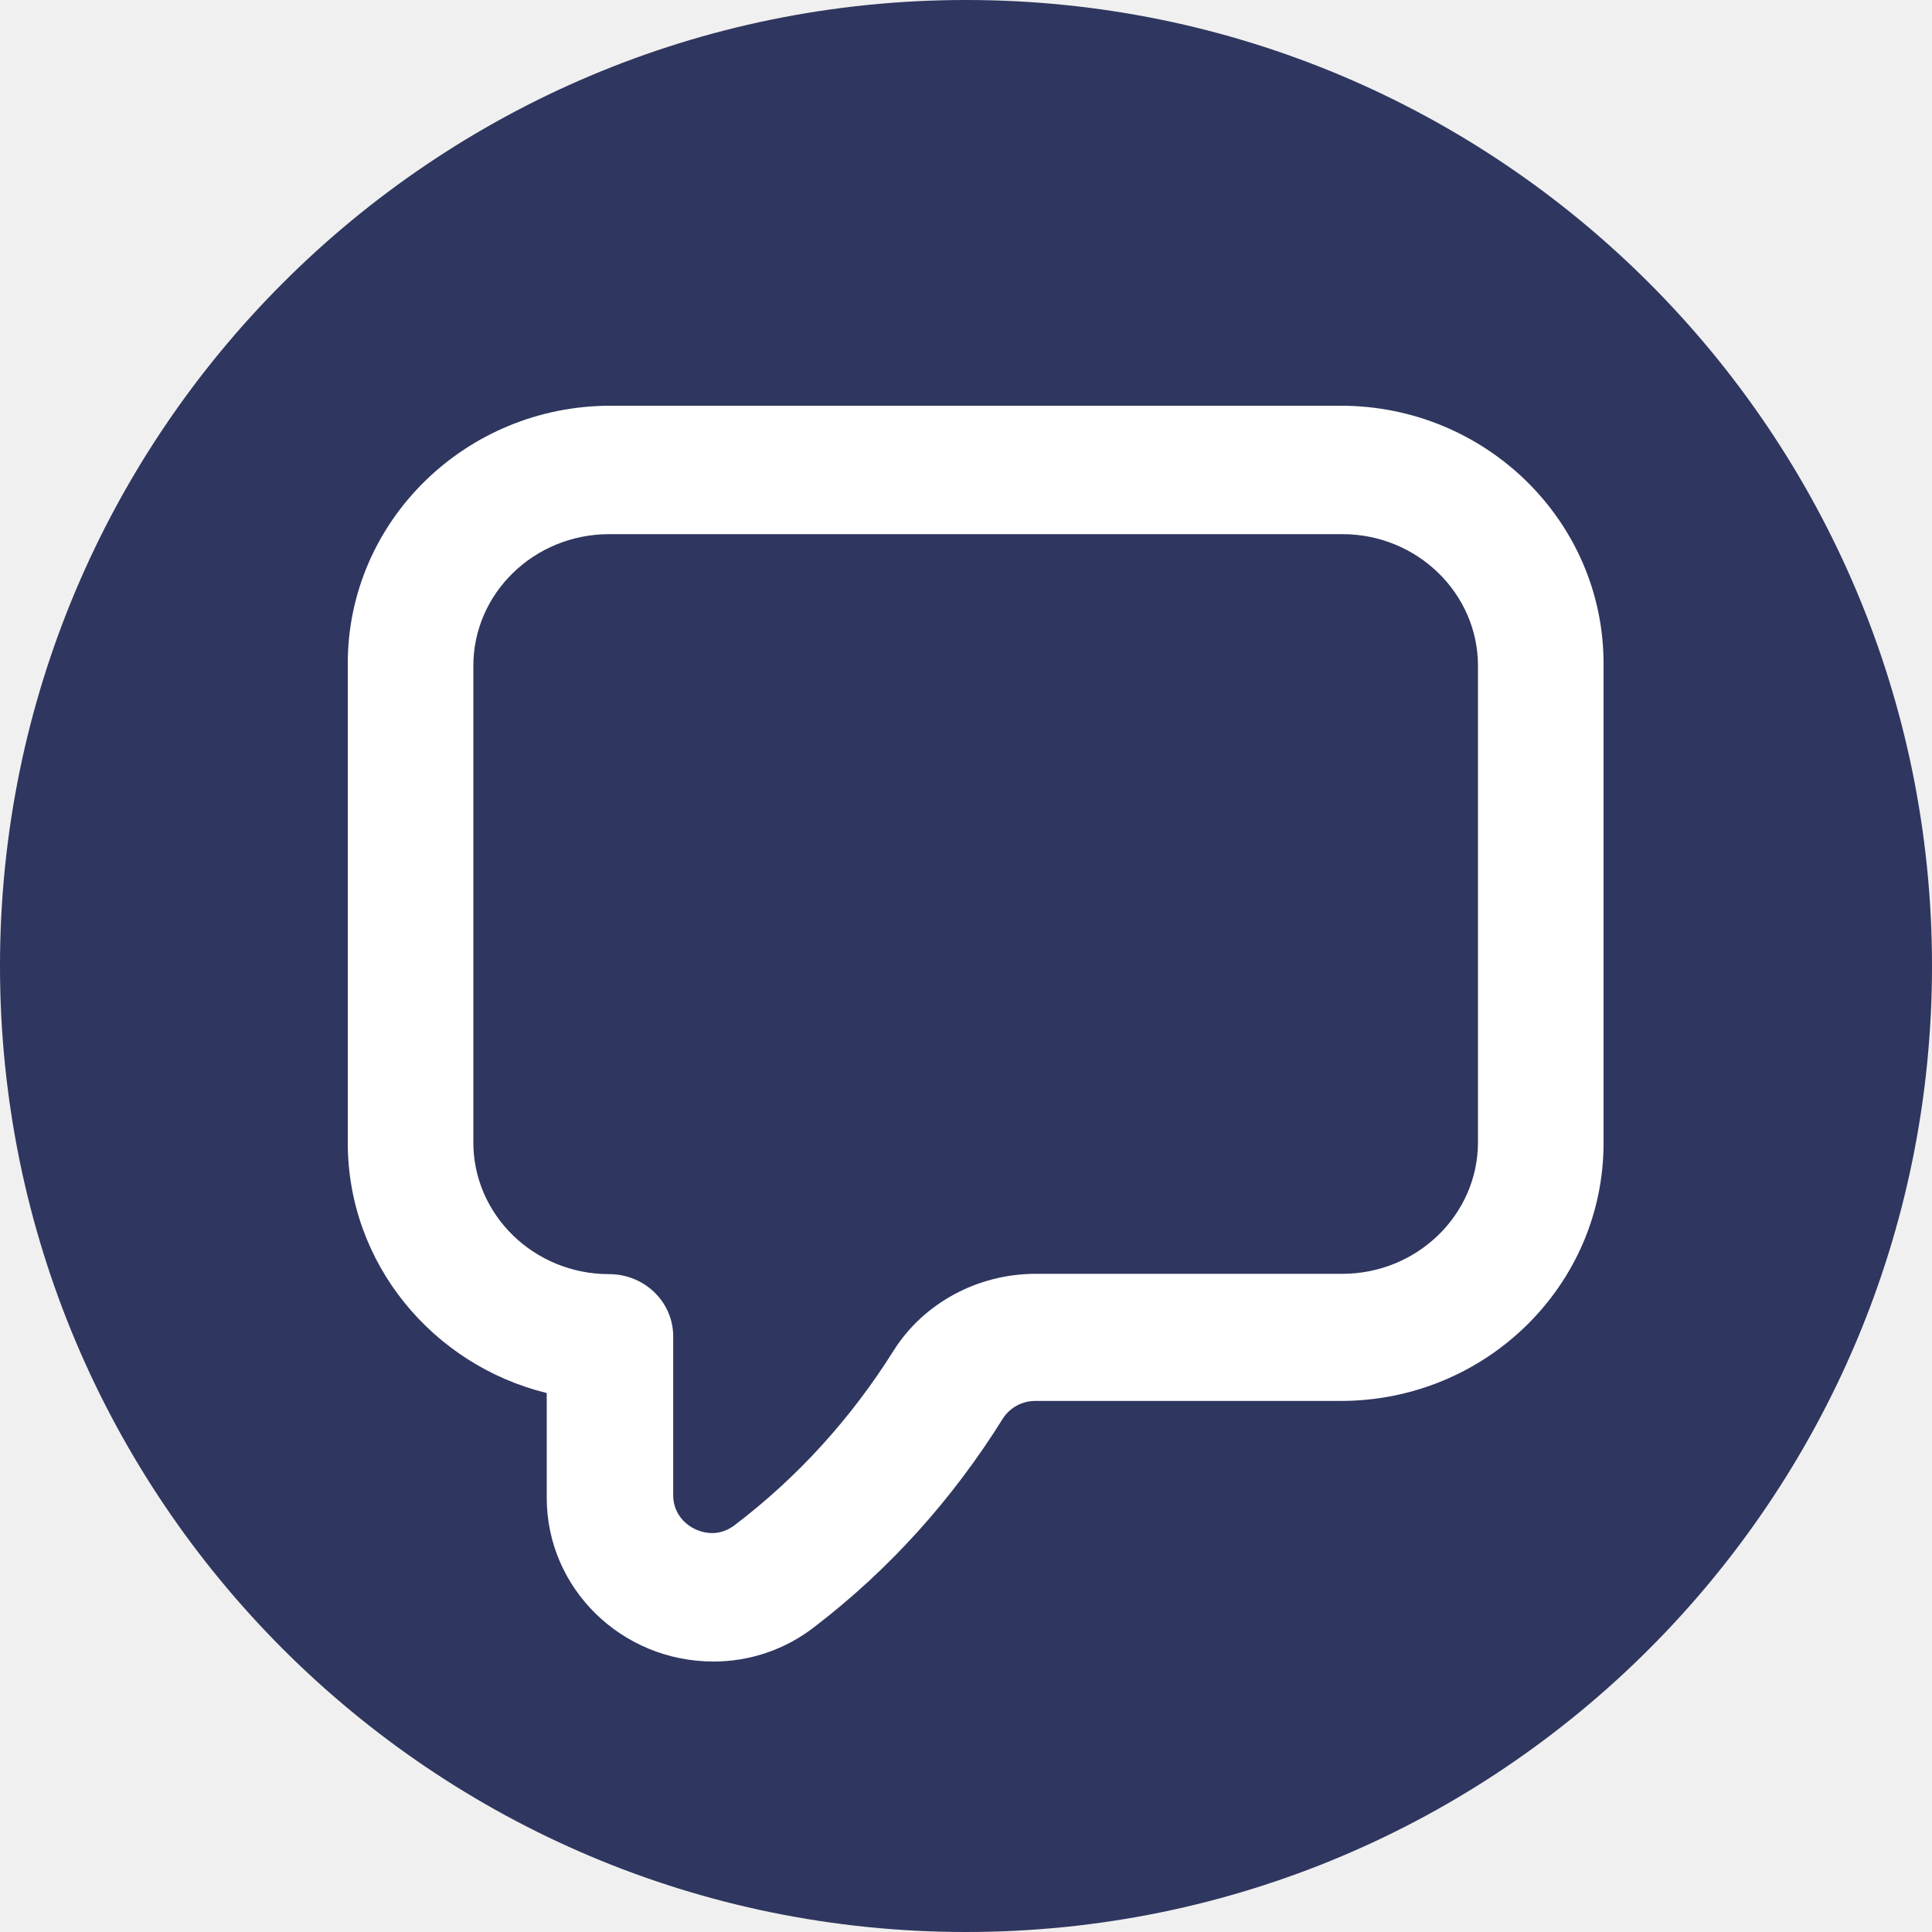
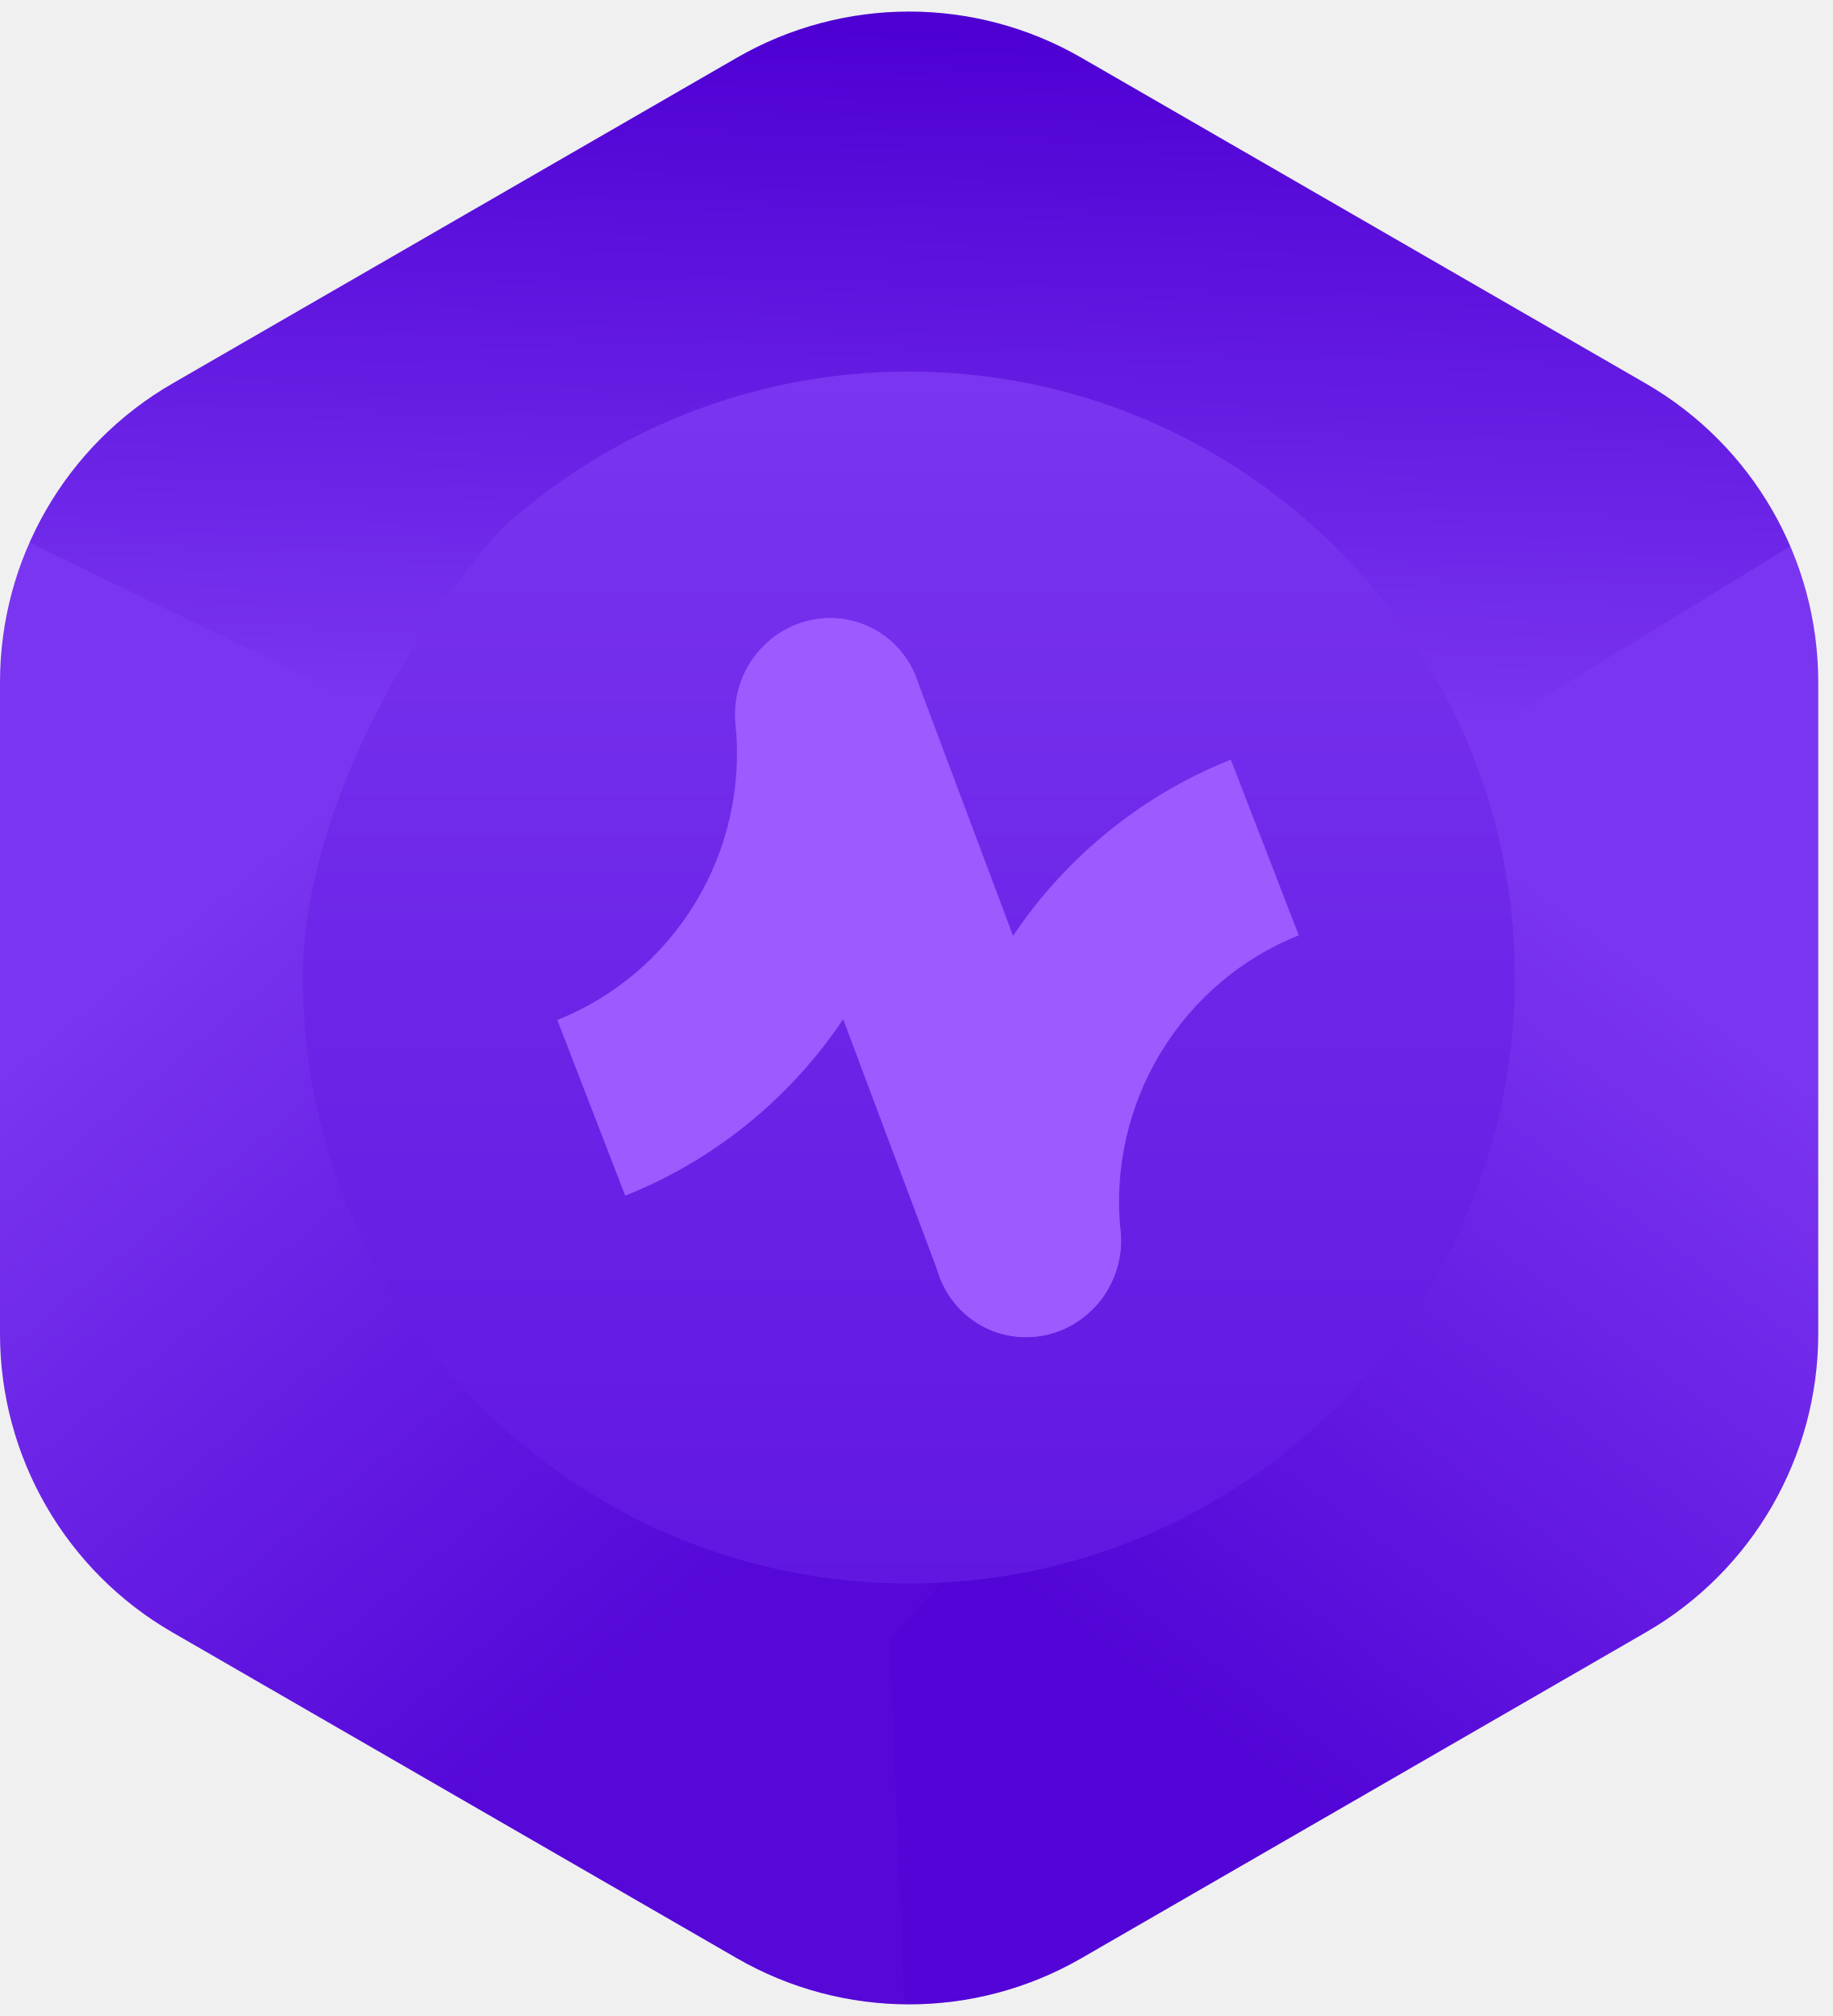
- <svg xmlns="http://www.w3.org/2000/svg" viewBox="0 0 100 100">
-   <rect fill="#2f365f" width="100" height="100" rx="50" />
-   <path fill="#ffffff" d="M36.929 86c-4.764 0-8.63-3.793-8.63-8.467v-5.43C22.395 70.655 18 65.398 18 59.15V34.346C18 26.981 24.096 21 31.603 21h37.794C76.904 21 83 26.98 83 34.346v24.82c0 7.366-6.096 13.346-13.603 13.346h-15.8a2 2 0 00-1.67.881c-2.614 4.203-5.902 7.854-9.769 10.813A8.473 8.473 0 0136.928 86zm-5.403-58.352c-3.868 0-7.026 3.05-7.026 6.819V59.13c0 3.754 3.142 6.819 7.026 6.819 1.836 0 3.319 1.439 3.319 3.222v8.226c0 1.205 1.048 1.955 2.014 1.955.42 0 .806-.14 1.16-.406 3.255-2.471 6.027-5.521 8.235-9.04 1.547-2.455 4.35-3.973 7.348-3.973h15.872c3.868 0 7.026-3.05 7.026-6.818V34.467c0-3.754-3.142-6.82-7.026-6.82H31.525z" />
+ <svg xmlns="http://www.w3.org/2000/svg" width="30" height="33" viewBox="0 0 30 33" fill="none">
+   <mask id="mask0_13247_81097" style="mask-type:alpha" maskUnits="userSpaceOnUse" x="0" y="0" width="30" height="33">
+     <path d="M12.059 0.946C13.805 -0.063 15.957 -0.063 17.703 0.946L26.94 6.278C28.686 7.287 29.762 9.15 29.762 11.167V21.832C29.762 23.849 28.686 25.712 26.94 26.72L17.703 32.053C15.957 33.062 13.805 33.062 12.059 32.053L2.822 26.72C1.076 25.712 0 23.849 0 21.832V11.167C0 9.15 1.076 7.287 2.822 6.278L12.059 0.946Z" fill="#C4C4C4" />
+   </mask>
+   <g mask="url(#mask0_13247_81097)">
+     <path d="M14.877 -0.965L31.189 8.453L22.934 12.898L19.524 11.038L16.424 11.348L8.675 8.558L6.815 11.038L5.885 12.278L4.025 11.038L-1.435 8.453L14.877 -0.965Z" fill="url(#paint0_linear_13247_81097)" />
+     <path d="M-0.129 8.587L6.199 11.655L9.919 20.645L9.919 20.955L11.159 22.505L16.738 26.844L14.88 34.583L-0.129 25.918L-0.129 8.587Z" fill="url(#paint1_linear_13247_81097)" />
+     <path d="M19.834 20.953L23.864 12.274L29.886 8.588L29.886 25.919L14.877 34.584L14.565 26.843L19.834 20.953Z" fill="url(#paint2_linear_13247_81097)" />
+     <path d="M14.876 6.082C12.312 6.082 9.974 7.056 8.213 8.653L9.643 20.961C10.034 21.141 12.276 21.891 12.707 21.891H15.806C16.354 21.891 20.146 20.723 20.146 21.271L19.836 19.969C19.836 20.517 19.392 20.961 18.844 20.961H10.909C10.361 20.961 9.917 20.517 9.917 19.969V15.167C9.917 14.736 9.823 14.311 9.643 13.92L8.213 8.653C6.616 10.414 4.957 13.437 4.957 16.001C4.957 21.48 9.398 25.921 14.876 25.921C20.355 25.921 24.796 21.48 24.796 16.001C24.796 10.523 20.355 6.082 14.876 6.082Z" fill="url(#paint3_linear_13247_81097)" />
+     <path d="M13.038 10.222C13.257 10.137 13.492 10.104 13.724 10.125C13.956 10.146 14.179 10.22 14.377 10.341C14.575 10.463 14.743 10.629 14.867 10.827C14.991 11.025 15.069 11.25 15.094 11.485C15.274 13.175 14.895 14.886 14.015 16.349C13.135 17.813 11.806 18.947 10.234 19.572L9.122 16.696C10.061 16.323 10.856 15.646 11.384 14.774C11.911 13.9 12.142 12.88 12.04 11.869C12.003 11.524 12.081 11.175 12.261 10.876C12.442 10.578 12.714 10.348 13.036 10.222L13.038 10.222Z" fill="#9C5AFF" />
+     <path d="M13.026 10.226C12.646 10.377 12.339 10.675 12.172 11.052C12.005 11.43 11.992 11.857 12.135 12.24L15.385 20.907C15.529 21.29 15.818 21.597 16.188 21.761C16.558 21.924 16.979 21.931 17.359 21.78V21.78C17.547 21.705 17.72 21.594 17.866 21.452C18.013 21.311 18.131 21.141 18.214 20.954C18.297 20.767 18.342 20.566 18.349 20.362C18.355 20.158 18.321 19.956 18.25 19.766L15 11.099C14.929 10.91 14.822 10.737 14.684 10.59C14.546 10.444 14.381 10.326 14.198 10.245C14.015 10.164 13.817 10.121 13.616 10.117C13.415 10.114 13.214 10.151 13.026 10.226Z" fill="#9C5AFF" />
+     <path d="M17.343 21.784C17.124 21.868 16.89 21.901 16.658 21.881C16.426 21.86 16.203 21.786 16.005 21.665C15.807 21.543 15.639 21.377 15.515 21.179C15.391 20.981 15.313 20.756 15.288 20.521C15.108 18.831 15.487 17.12 16.367 15.657C17.246 14.193 18.576 13.059 20.147 12.434L21.259 15.31C20.321 15.684 19.526 16.36 18.998 17.233C18.47 18.106 18.239 19.127 18.341 20.137C18.378 20.483 18.299 20.832 18.119 21.13C17.938 21.428 17.665 21.658 17.343 21.784V21.784Z" fill="#9C5AFF" />
+   </g>
+   <defs>
+     <linearGradient id="paint0_linear_13247_81097" x1="14.565" y1="0.498" x2="14.282" y2="11.821" gradientUnits="userSpaceOnUse">
+       <stop stop-color="#4E00D3" />
+       <stop offset="1" stop-color="#7A36F0" />
+     </linearGradient>
+     <linearGradient id="paint1_linear_13247_81097" x1="14.878" y1="23.434" x2="5.903" y2="12.673" gradientUnits="userSpaceOnUse">
+       <stop stop-color="#5508D8" />
+       <stop offset="1" stop-color="#7935EF" />
+     </linearGradient>
+     <linearGradient id="paint2_linear_13247_81097" x1="14.874" y1="24.673" x2="23.447" y2="13.214" gradientUnits="userSpaceOnUse">
+       <stop stop-color="#5205D6" />
+       <stop offset="1" stop-color="#7A35F0" />
+     </linearGradient>
+     <linearGradient id="paint3_linear_13247_81097" x1="14.876" y1="6.082" x2="14.876" y2="25.921" gradientUnits="userSpaceOnUse">
+       <stop stop-color="#7935EF" />
+       <stop offset="1" stop-color="#6117E0" />
+     </linearGradient>
+   </defs>
</svg>
